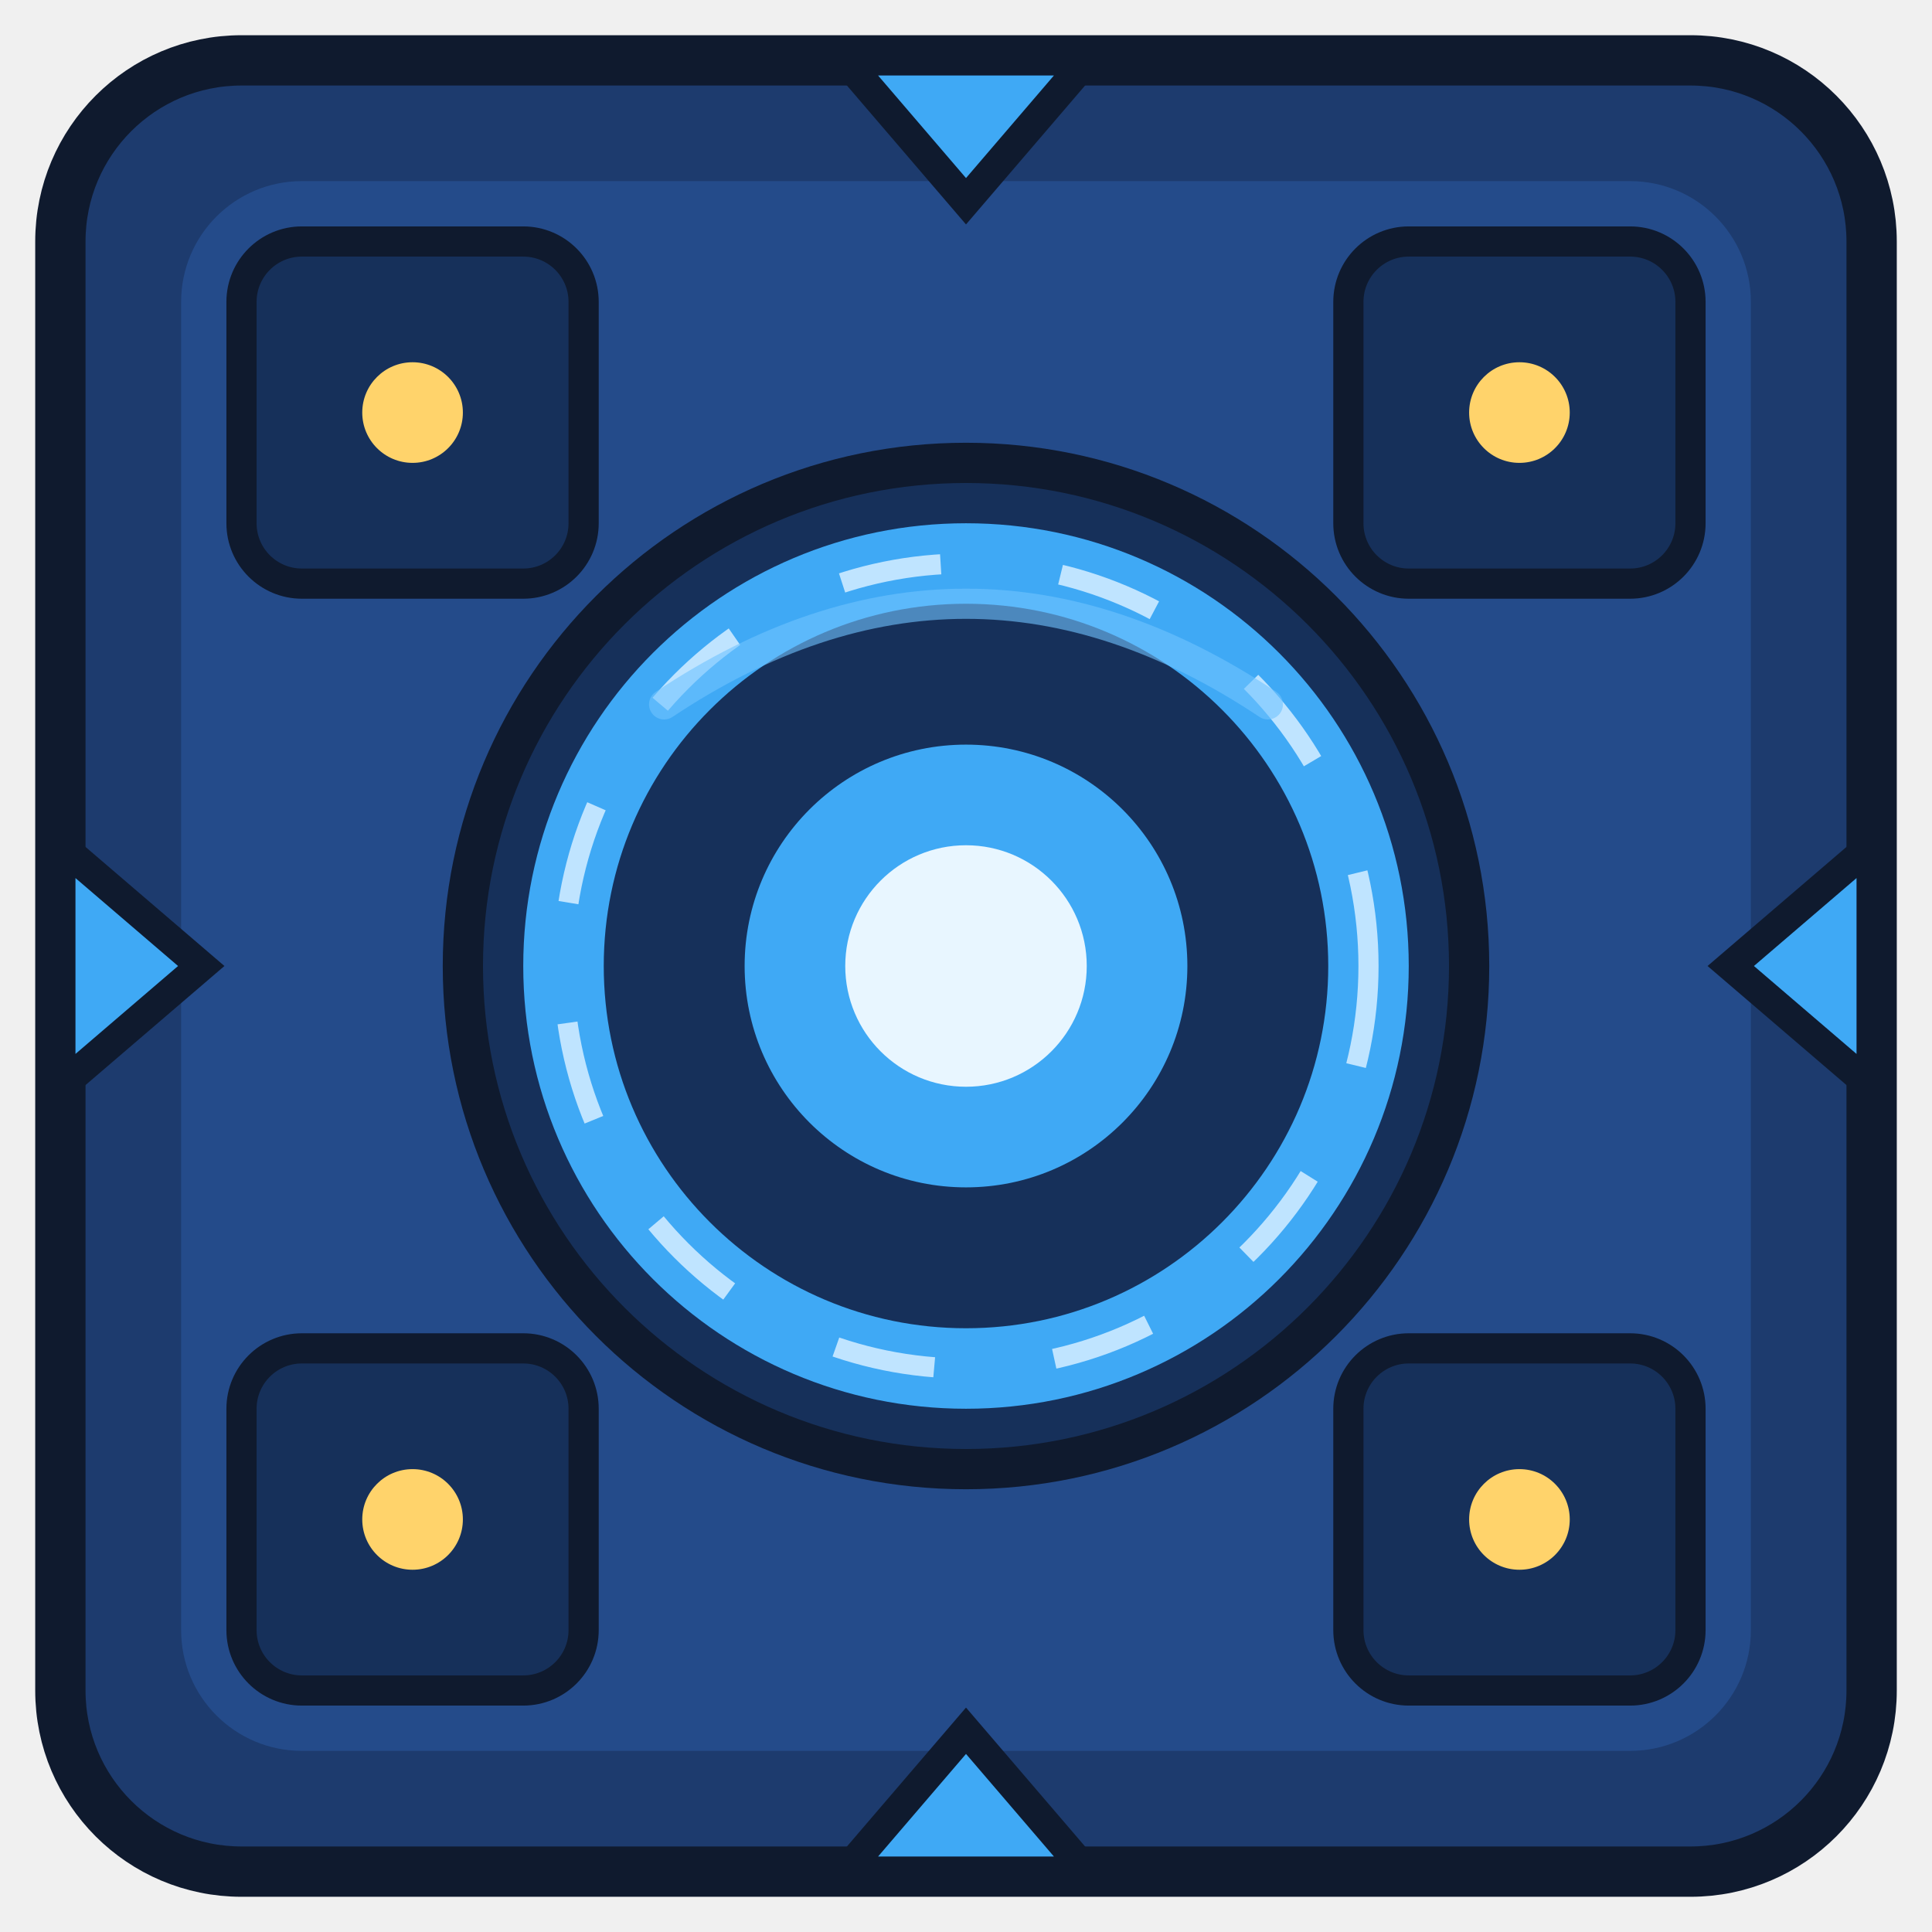
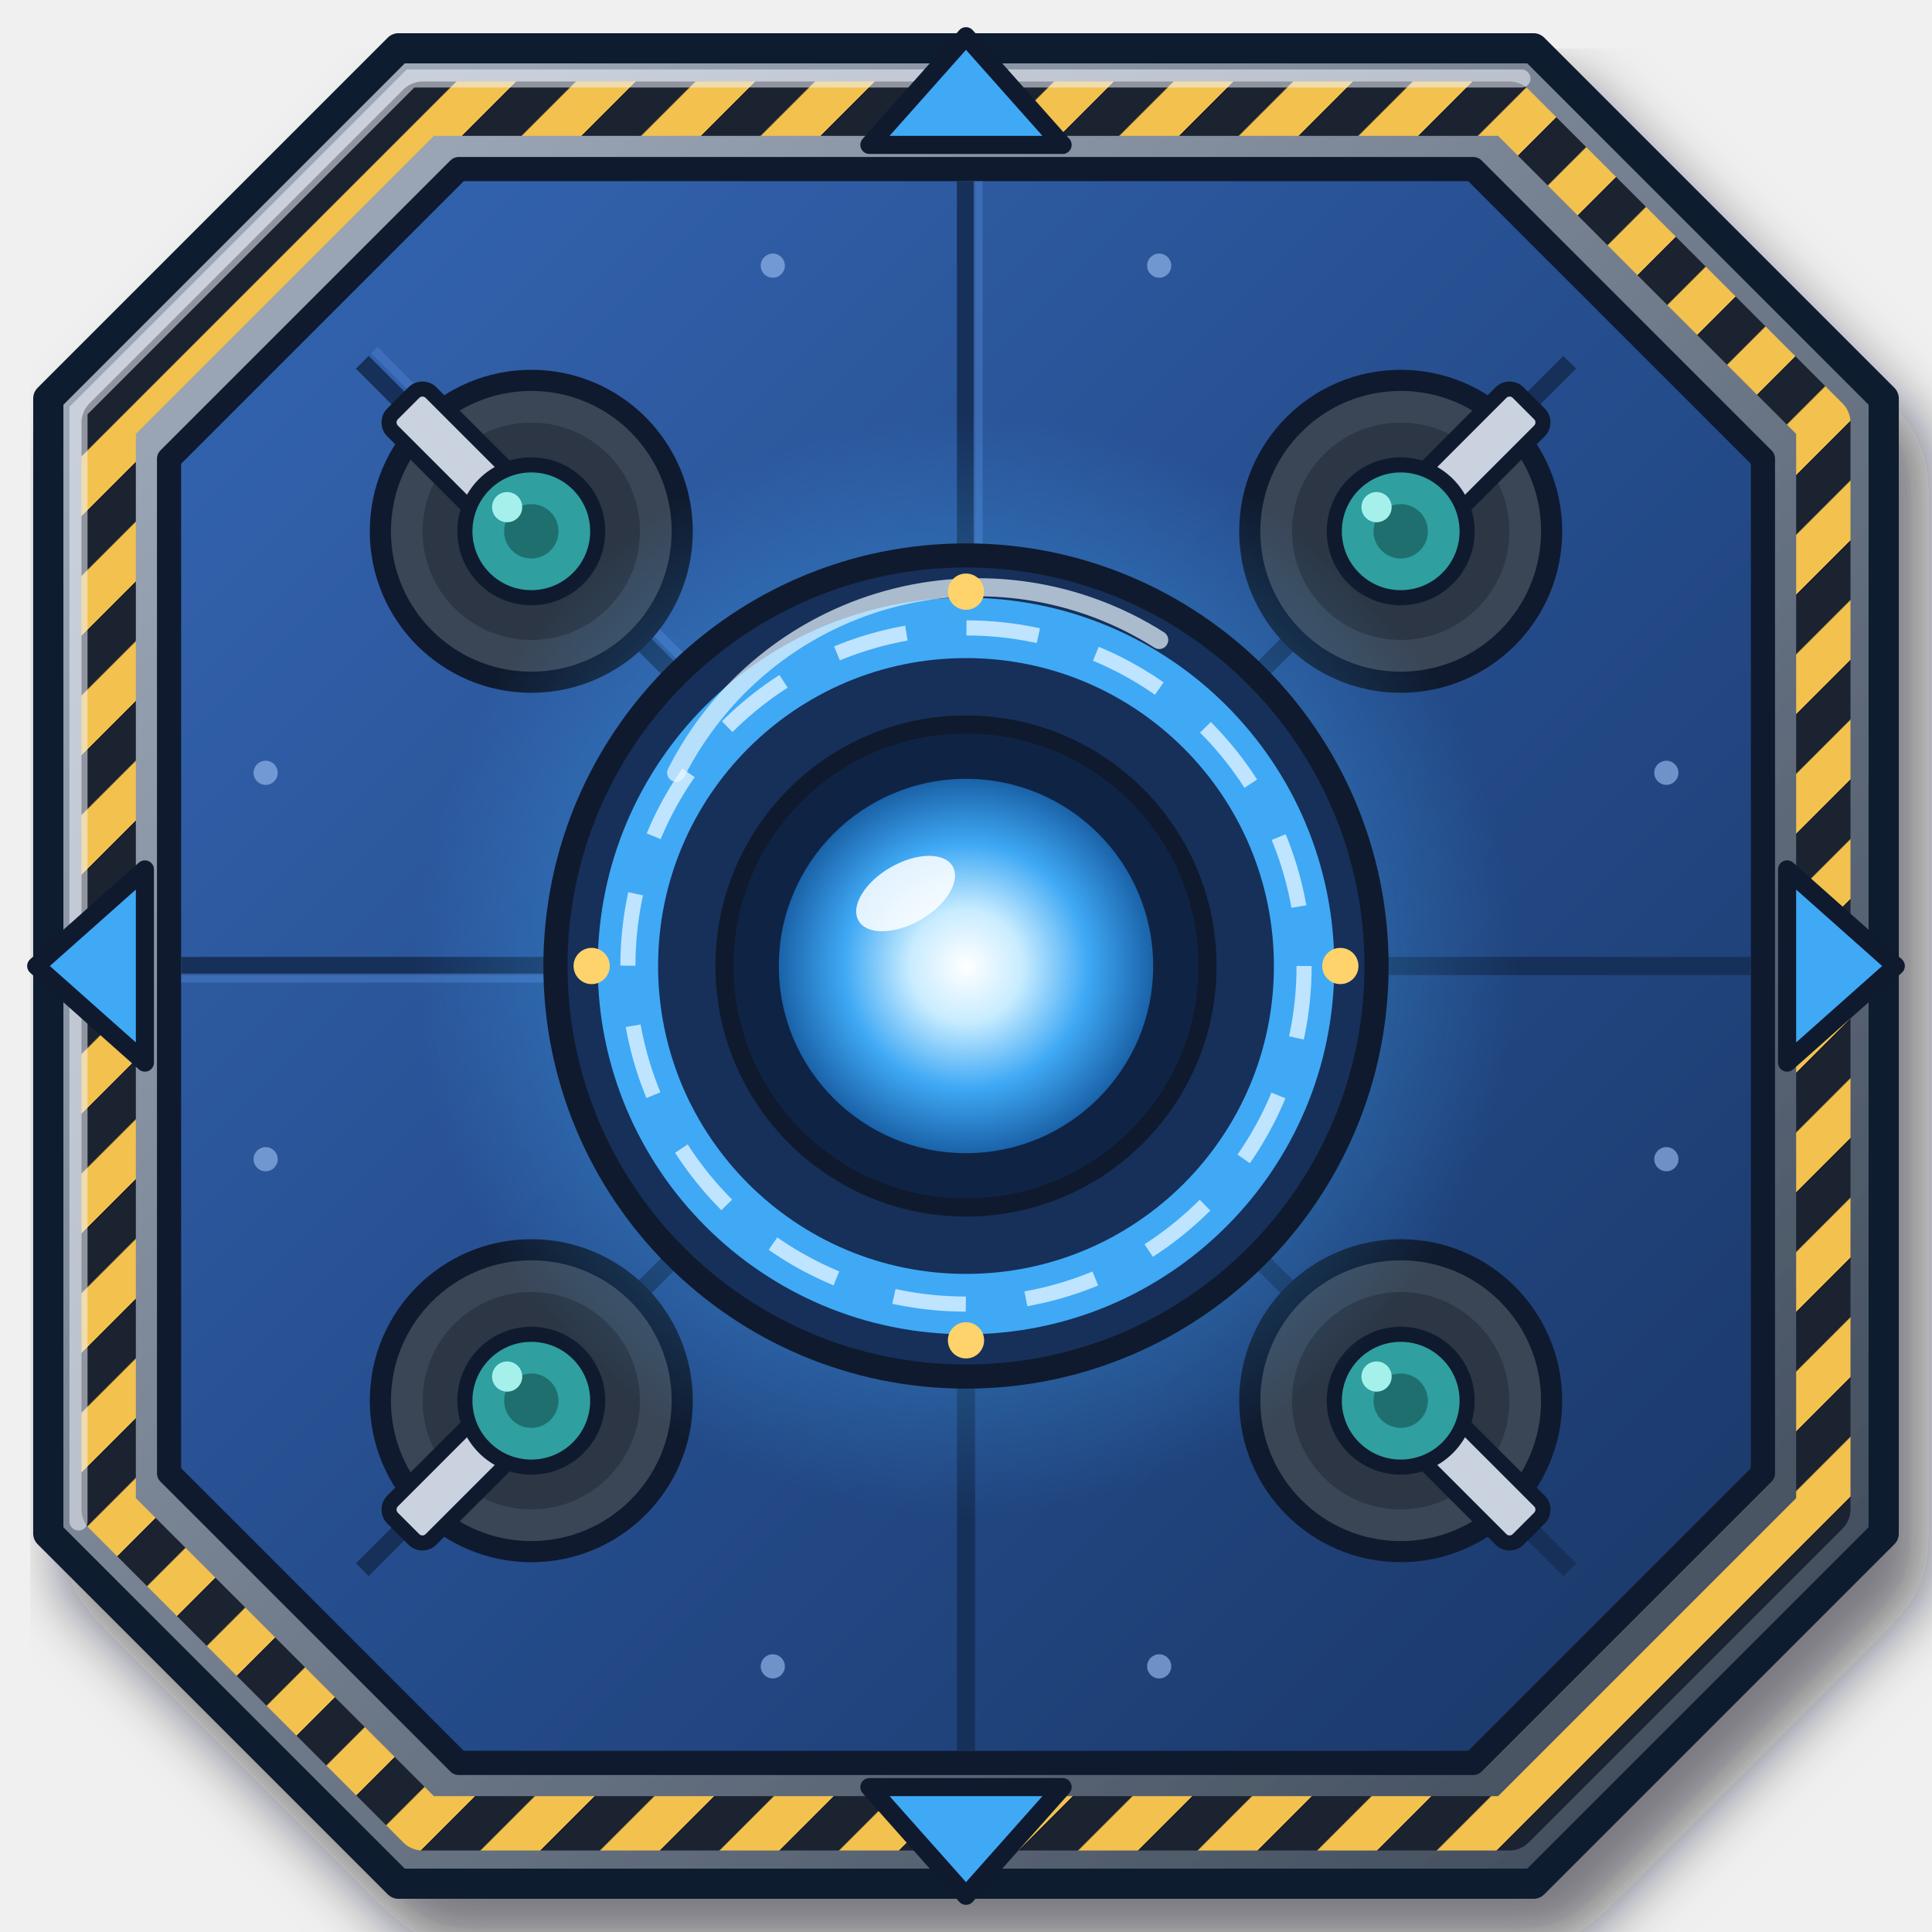
- <svg xmlns="http://www.w3.org/2000/svg" viewBox="0 0 192 192">
-   <rect x="6" y="6" width="180" height="180" rx="18" fill="#1d3b6e" stroke="#0f1a2e" stroke-width="5" />
-   <rect x="18" y="18" width="156" height="156" rx="12" fill="#244b8a" />
-   <g fill="#3fa9f5" stroke="#0f1a2e" stroke-width="3">
-     <path d="M84 6 h24 l-12 14 z" />
-     <path d="M84 186 h24 l-12 -14 z" />
-     <path d="M6 84 v24 l14 -12 z" />
-     <path d="M186 84 v24 l-14 -12 z" />
+ <svg xmlns="http://www.w3.org/2000/svg" viewBox="0 0 320 320">
+   <defs>
+     <filter id="hSh" x="-10%" y="-10%" width="130%" height="130%">
+       <feDropShadow dx="5" dy="8" stdDeviation="5" flood-color="#0a1322" flood-opacity="0.55" />
+     </filter>
+     <radialGradient id="hCore">
+       <stop offset="0" stop-color="#ffffff" />
+       <stop offset="0.3" stop-color="#c8ecff" />
+       <stop offset="0.65" stop-color="#3fa9f5" />
+       <stop offset="1" stop-color="#1a62a8" />
+     </radialGradient>
+     <radialGradient id="hHalo">
+       <stop offset="0.45" stop-color="#3fa9f5" stop-opacity="0.5" />
+       <stop offset="1" stop-color="#3fa9f5" stop-opacity="0" />
+     </radialGradient>
+     <linearGradient id="hPlate" x1="0" y1="0" x2="1" y2="1">
+       <stop offset="0" stop-color="#3566b3" />
+       <stop offset="0.55" stop-color="#244b8a" />
+       <stop offset="1" stop-color="#1a3766" />
+     </linearGradient>
+     <linearGradient id="hRim" x1="0" y1="0" x2="1" y2="1">
+       <stop offset="0" stop-color="#a7b2c2" />
+       <stop offset="1" stop-color="#3a4656" />
+     </linearGradient>
+     <pattern id="hHaz" width="14" height="14" patternUnits="userSpaceOnUse" patternTransform="rotate(45)">
+       <rect width="14" height="14" fill="#f2c14e" />
+       <rect width="7" height="14" fill="#1b2230" />
+     </pattern>
+   </defs>
+   <g filter="url(#hSh)">
+     <path d="M66 8 H254 L312 66 V254 L254 312 H66 L8 254 V66 Z" fill="url(#hRim)" stroke="#0f1a2e" stroke-width="5" stroke-linejoin="round" />
  </g>
-   <g fill="#16305a" stroke="#0f1a2e" stroke-width="3">
-     <rect x="24" y="24" width="34" height="34" rx="6" />
-     <rect x="134" y="24" width="34" height="34" rx="6" />
-     <rect x="24" y="134" width="34" height="34" rx="6" />
-     <rect x="134" y="134" width="34" height="34" rx="6" />
+   <path d="M70 18 H250 L302 70 V250 L250 302 H70 L18 250 V70 Z" fill="none" stroke="url(#hHaz)" stroke-width="9" stroke-linejoin="round" />
+   <path d="M76 28 H244 L292 76 V244 L244 292 H76 L28 244 V76 Z" fill="url(#hPlate)" stroke="#0f1a2e" stroke-width="4" stroke-linejoin="round" />
+   <path d="M13 252 V68 L68 13 H252" fill="none" stroke="#eef3f9" stroke-width="3" stroke-linecap="round" opacity="0.55" />
+   <g stroke="#16305a" stroke-width="3">
+     <path d="M160 30 V92 M160 228 V290 M30 160 H92 M228 160 H290 M60 60 L112 112 M260 60 L208 112 M60 260 L112 208 M260 260 L208 208" />
  </g>
+   <g stroke="#4a7bc8" stroke-width="1.5" opacity="0.55">
+     <path d="M162 30 V92 M30 162 H92 M62 58 L114 110" />
+   </g>
+   <g fill="#8fb4e8" opacity="0.7">
+     <circle cx="128" cy="44" r="2" />
+     <circle cx="192" cy="44" r="2" />
+     <circle cx="44" cy="128" r="2" />
+     <circle cx="44" cy="192" r="2" />
+     <circle cx="276" cy="128" r="2" />
+     <circle cx="276" cy="192" r="2" />
+     <circle cx="128" cy="276" r="2" />
+     <circle cx="192" cy="276" r="2" />
+   </g>
+   <g fill="#3fa9f5" stroke="#0f1a2e" stroke-width="3" stroke-linejoin="round">
+     <path d="M296 144 L314 160 L296 176 Z" />
+     <path d="M24 144 L6 160 L24 176 Z" />
+     <path d="M144 24 L160 6 L176 24 Z" />
+     <path d="M144 296 L160 314 L176 296 Z" />
+   </g>
+   <g>
+     <circle cx="88" cy="88" r="25" fill="#3a4656" stroke="#0f1a2e" stroke-width="3.5" />
+     <circle cx="88" cy="88" r="18" fill="#2c3644" />
+     <circle cx="232" cy="88" r="25" fill="#3a4656" stroke="#0f1a2e" stroke-width="3.5" />
+     <circle cx="232" cy="88" r="18" fill="#2c3644" />
+     <circle cx="88" cy="232" r="25" fill="#3a4656" stroke="#0f1a2e" stroke-width="3.5" />
+     <circle cx="88" cy="232" r="18" fill="#2c3644" />
+     <circle cx="232" cy="232" r="25" fill="#3a4656" stroke="#0f1a2e" stroke-width="3.5" />
+     <circle cx="232" cy="232" r="18" fill="#2c3644" />
+   </g>
+   <g stroke="#0f1a2e" stroke-width="2.5">
+     <g transform="translate(88 88) rotate(-135)">
+       <rect x="6" y="-4.5" width="24" height="9" rx="2" fill="#c9d2de" />
+       <circle r="11" fill="#2f9f9f" />
+       <circle r="4.5" fill="#1f6f6f" stroke="none" />
+     </g>
+     <g transform="translate(232 88) rotate(-45)">
+       <rect x="6" y="-4.5" width="24" height="9" rx="2" fill="#c9d2de" />
+       <circle r="11" fill="#2f9f9f" />
+       <circle r="4.5" fill="#1f6f6f" stroke="none" />
+     </g>
+     <g transform="translate(88 232) rotate(135)">
+       <rect x="6" y="-4.5" width="24" height="9" rx="2" fill="#c9d2de" />
+       <circle r="11" fill="#2f9f9f" />
+       <circle r="4.5" fill="#1f6f6f" stroke="none" />
+     </g>
+     <g transform="translate(232 232) rotate(45)">
+       <rect x="6" y="-4.5" width="24" height="9" rx="2" fill="#c9d2de" />
+       <circle r="11" fill="#2f9f9f" />
+       <circle r="4.5" fill="#1f6f6f" stroke="none" />
+     </g>
+   </g>
+   <g fill="#a6f0ec">
+     <circle cx="84" cy="84" r="2.5" />
+     <circle cx="228" cy="84" r="2.5" />
+     <circle cx="84" cy="228" r="2.5" />
+     <circle cx="228" cy="228" r="2.5" />
+   </g>
+   <circle cx="160" cy="160" r="92" fill="url(#hHalo)" />
+   <circle cx="160" cy="160" r="68" fill="#16305a" stroke="#0f1a2e" stroke-width="4" />
+   <circle cx="160" cy="160" r="56" fill="none" stroke="#3fa9f5" stroke-width="10" />
+   <circle cx="160" cy="160" r="56" fill="none" stroke="#bfe4ff" stroke-width="2.5" stroke-dasharray="12 10" />
+   <circle cx="160" cy="160" r="40" fill="#0f2445" stroke="#0f1a2e" stroke-width="3" />
+   <circle cx="160" cy="160" r="31" fill="url(#hCore)" />
+   <ellipse cx="150" cy="148" rx="9" ry="5" fill="#ffffff" opacity="0.85" transform="rotate(-30 150 148)" />
+   <path d="M112 128 A56 56 0 0 1 192 106" fill="none" stroke="#e8f6ff" stroke-width="3" stroke-linecap="round" opacity="0.7" />
  <g fill="#ffd36b">
-     <circle cx="41" cy="41" r="5" />
-     <circle cx="151" cy="41" r="5" />
-     <circle cx="41" cy="151" r="5" />
-     <circle cx="151" cy="151" r="5" />
+     <circle cx="160" cy="98" r="3" />
+     <circle cx="222" cy="160" r="3" />
+     <circle cx="160" cy="222" r="3" />
+     <circle cx="98" cy="160" r="3" />
  </g>
-   <circle cx="96" cy="96" r="50" fill="#16305a" stroke="#0f1a2e" stroke-width="4" />
-   <circle cx="96" cy="96" r="40" fill="none" stroke="#3fa9f5" stroke-width="8" />
-   <circle cx="96" cy="96" r="40" fill="none" stroke="#bfe4ff" stroke-width="2" stroke-dasharray="10 12" />
-   <circle cx="96" cy="96" r="22" fill="#3fa9f5" />
-   <circle cx="96" cy="96" r="12" fill="#e8f6ff" />
-   <path d="M66 70 q30 -20 60 0" stroke="#6fc3ff" stroke-width="3" fill="none" stroke-linecap="round" opacity="0.6" />
</svg>
